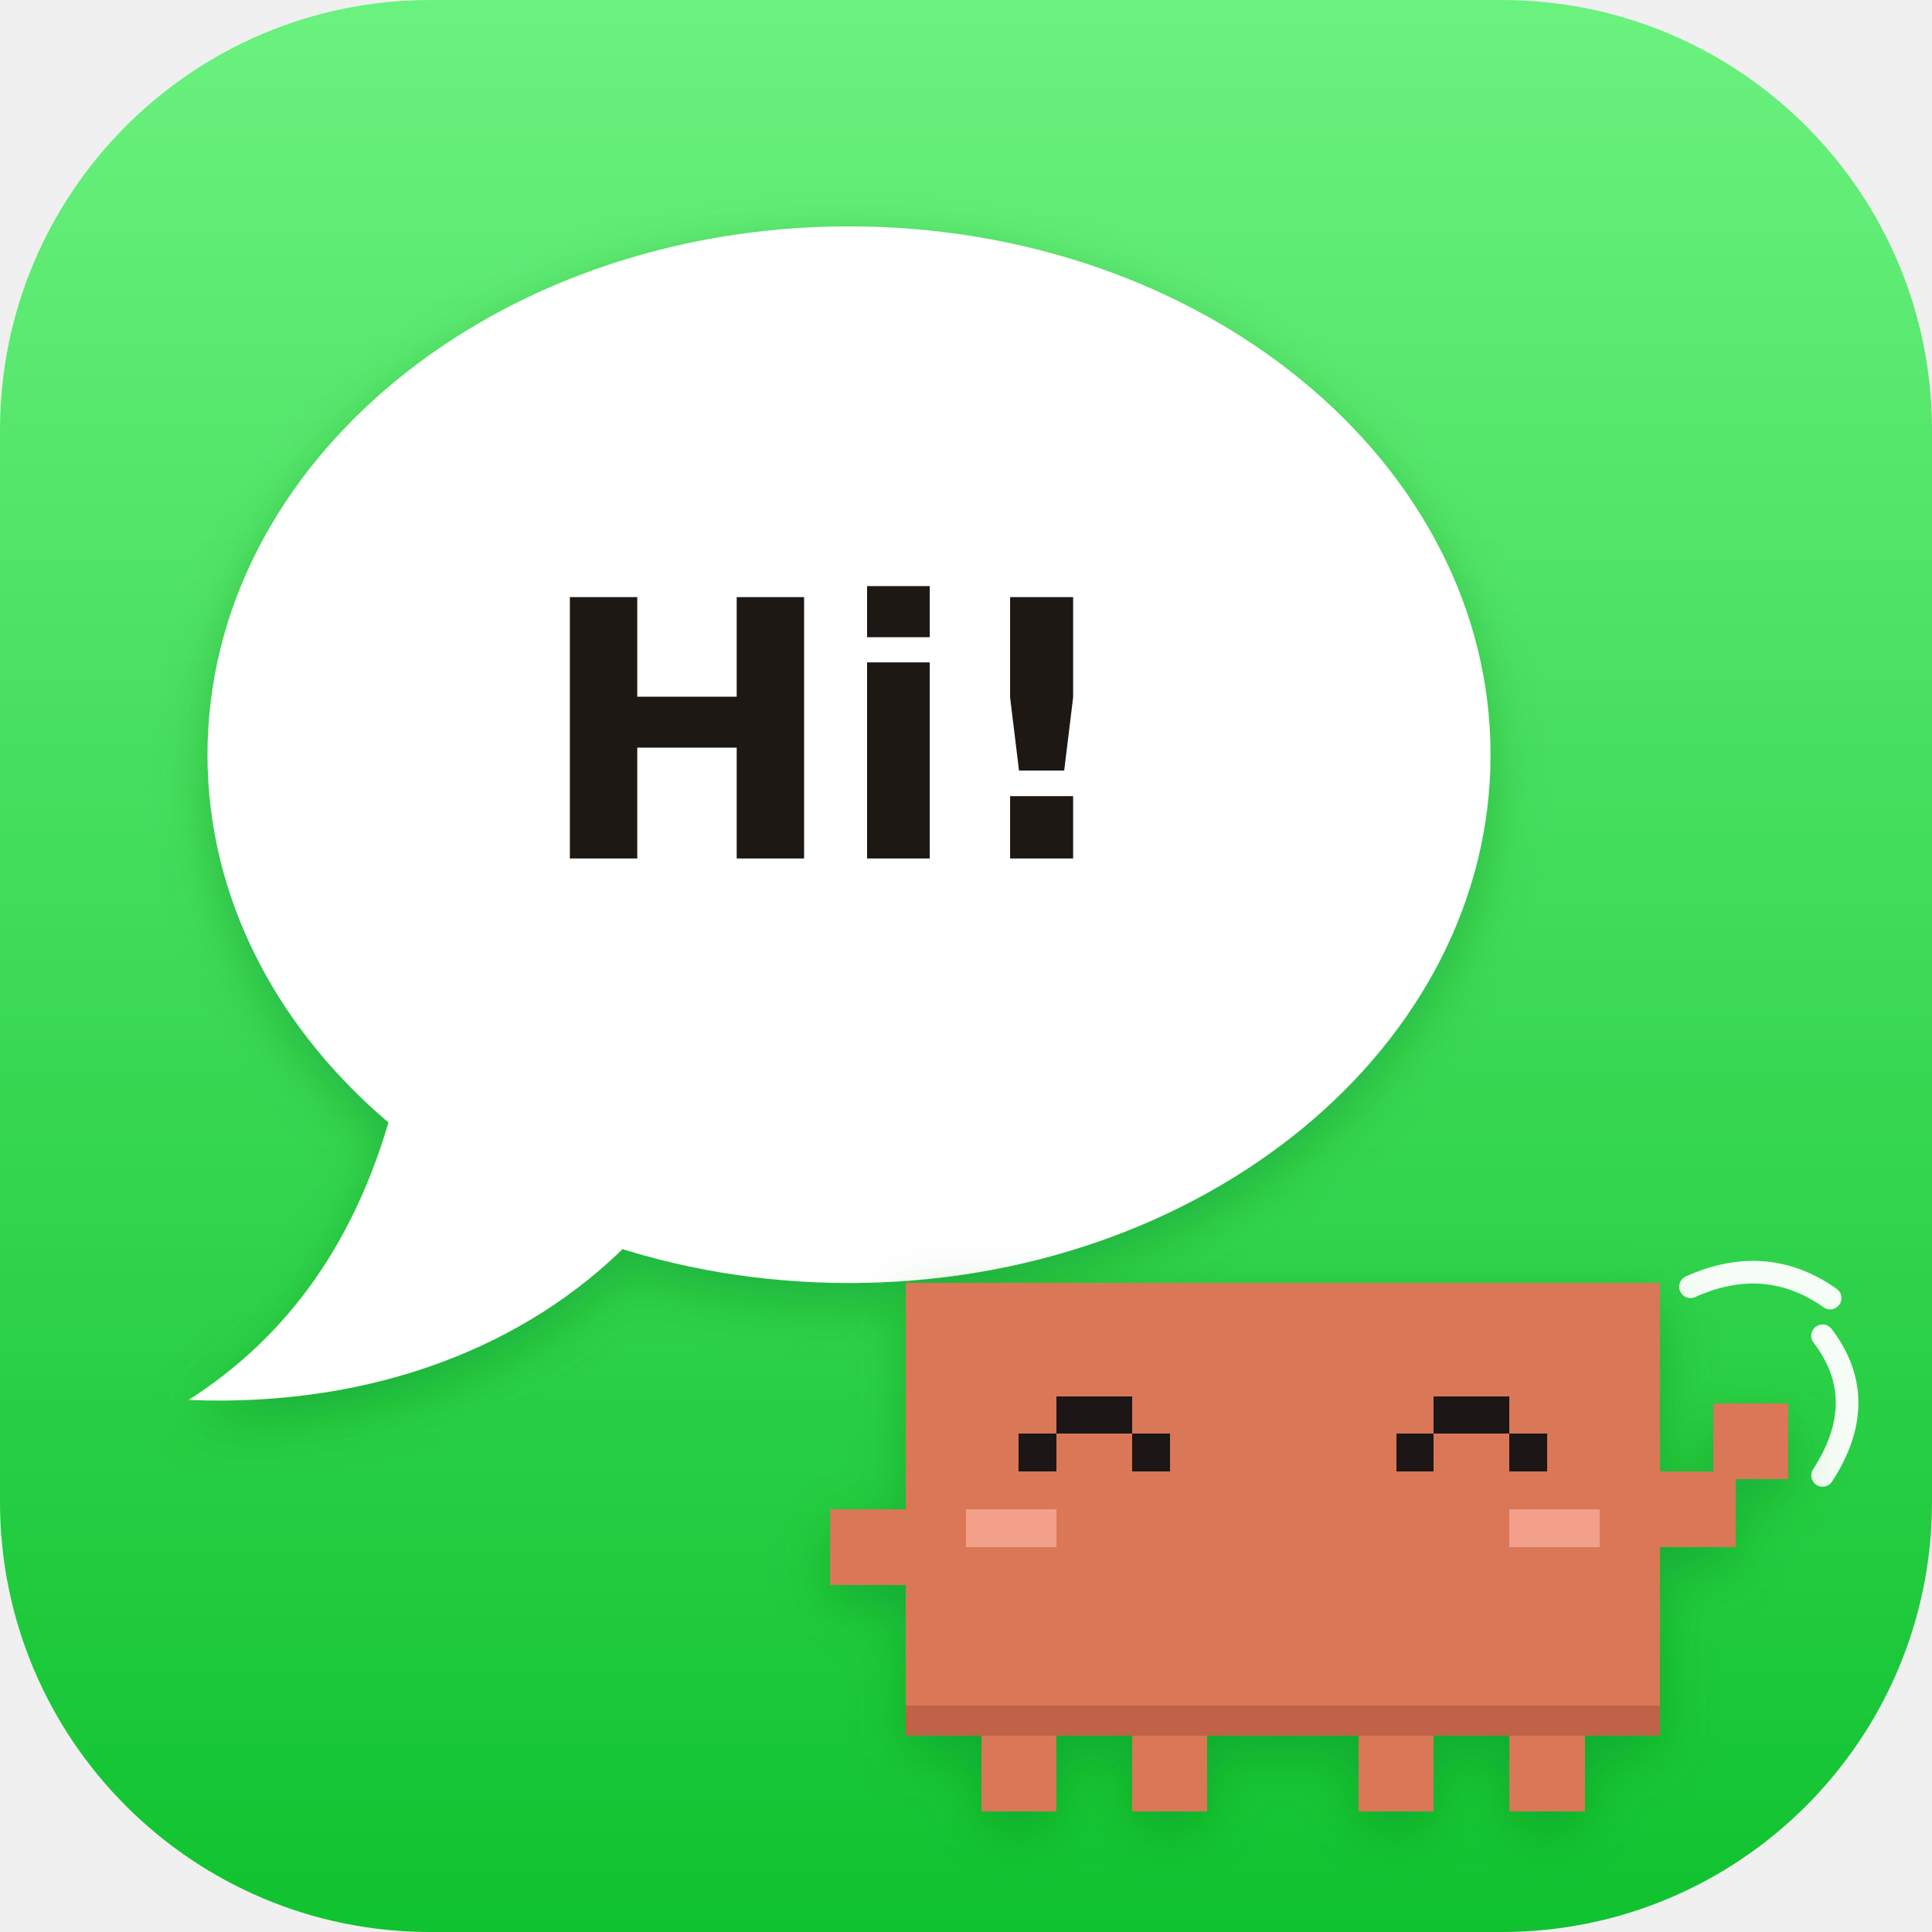
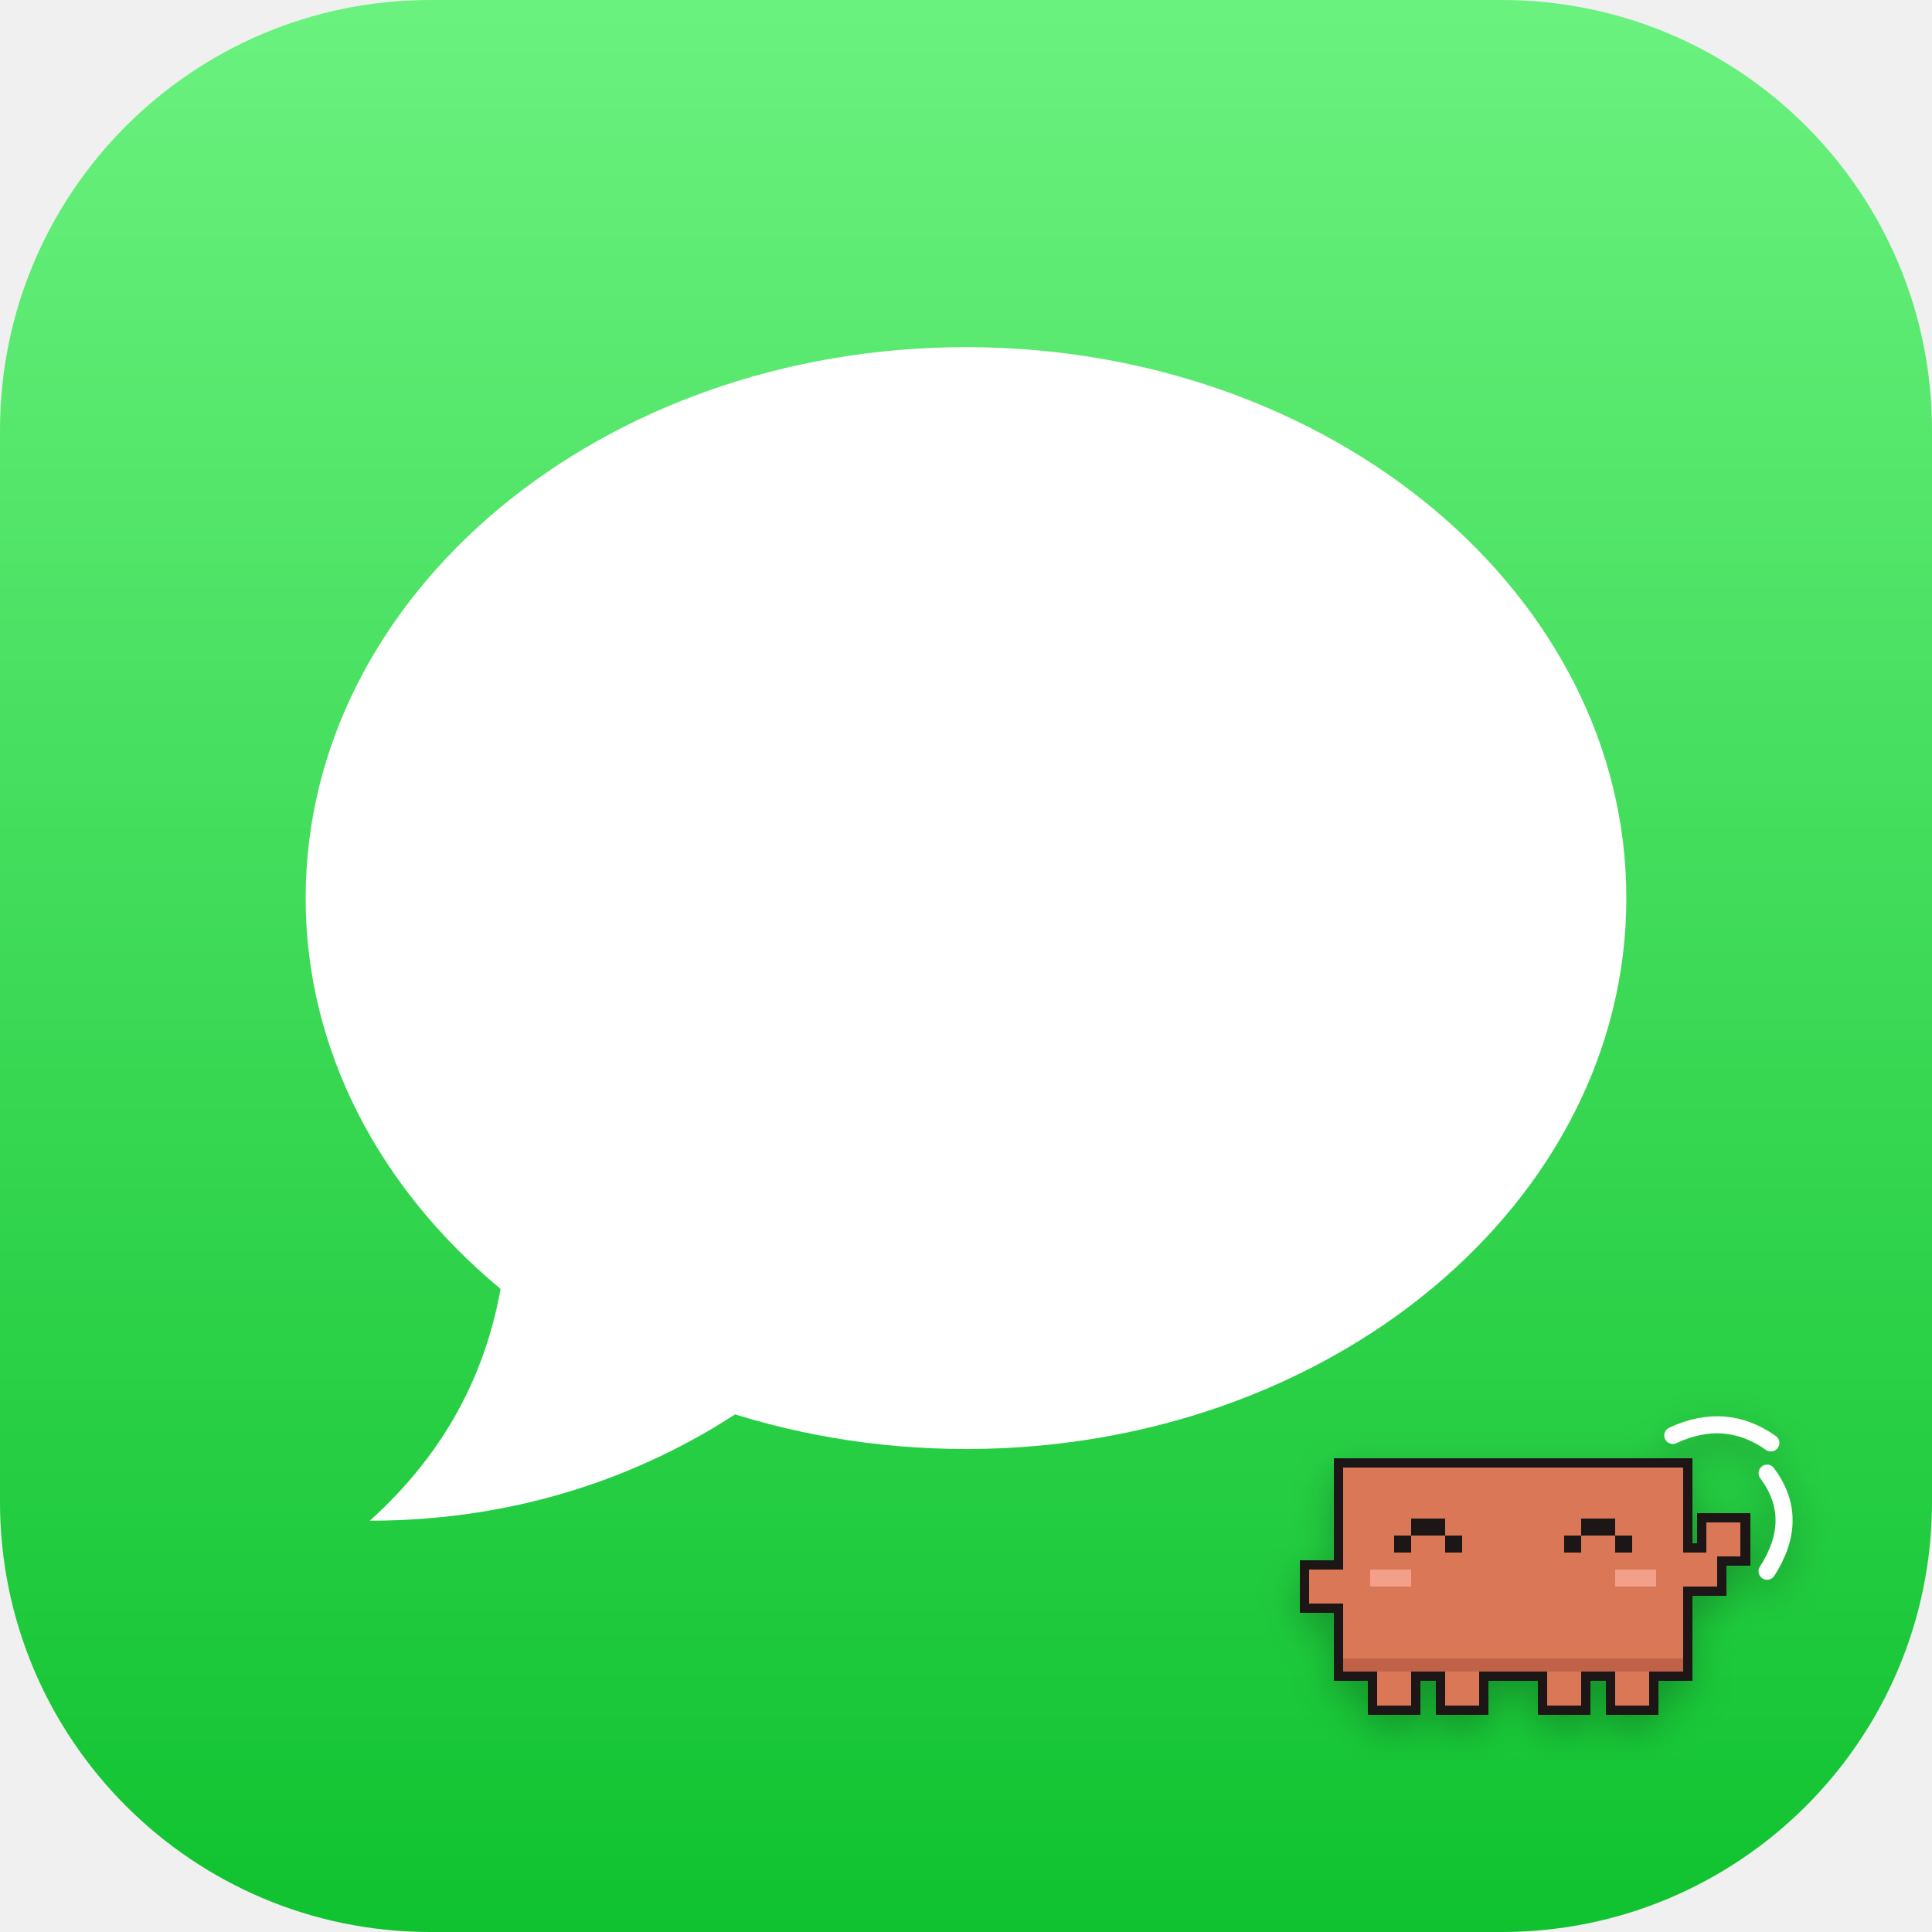
<svg xmlns="http://www.w3.org/2000/svg" width="1024" height="1024" viewBox="0 0 1024 1024">
  <defs>
    <linearGradient id="bg" x1="0" y1="0" x2="0" y2="1">
      <stop offset="0" stop-color="#6BF27F" />
      <stop offset="1" stop-color="#0FC22F" />
    </linearGradient>
+     <linearGradient id="gr" x1="0" y1="0" x2="0" y2="1">
+       <stop offset="0" stop-color="#6BF27F" />
+       <stop offset="1" stop-color="#0FC22F" />
+     </linearGradient>
    <filter id="sh" x="-20%" y="-20%" width="140%" height="140%">
-       <feDropShadow dx="0" dy="10" stdDeviation="14" flood-color="#06751b" flood-opacity="0.35" />
+       <feDropShadow dx="0" dy="8" stdDeviation="10" flood-color="#000" flood-opacity="0.25" />
    </filter>
    <clipPath id="ic">
      <rect width="1024" height="1024" rx="228" />
    </clipPath>
  </defs>
  <g clip-path="url(#ic)">
    <rect width="1024" height="1024" fill="url(#bg)" />
-     <g filter="url(#sh)" fill="#fff">
-       <ellipse cx="450" cy="400" rx="340" ry="280" />
-       <path d="M210 580 C 190 660 150 710 100 742 C 200 746 280 712 332 660 Z" />
+     <g fill="#fff">
+       <ellipse cx="512" cy="476" rx="350" ry="292" />
+       <path d="M268 664 C 262 724 236 770 196 806 C 278 806 346 780 398 744 Z" />
    </g>
-     <text x="440" y="455" text-anchor="middle" font-family="DejaVu Sans, Arial, sans-serif" font-weight="bold" font-size="190" fill="#1E1814">Hi!</text>
-     <g fill="none" stroke="#fff" stroke-width="12" stroke-linecap="round" opacity="0.95">
-       <path d="M966.0 708.0 q 26 34 0 74" />
-       <path d="M896.0 682.0 q 40 -18 74 6" />
-     </g>
-     <g filter="url(#sh)" shape-rendering="crispEdges">
-       <rect x="520.0" y="920.0" width="40.0" height="40.0" fill="#D97757" />
-       <rect x="600.0" y="920.0" width="40.0" height="40.0" fill="#D97757" />
-       <rect x="720.0" y="920.0" width="40.0" height="40.0" fill="#D97757" />
-       <rect x="800.0" y="920.0" width="40.0" height="40.0" fill="#D97757" />
-       <rect x="480.0" y="680.0" width="400.0" height="240.0" fill="#D97757" />
-       <rect x="480.0" y="904.0" width="400.0" height="16.0" fill="#BF6246" />
-       <rect x="440.0" y="800.0" width="40.0" height="40.0" fill="#D97757" />
-       <rect x="880.0" y="780.0" width="40.0" height="40.0" fill="#D97757" />
-       <rect x="908.0" y="744.0" width="40.0" height="40.0" fill="#D97757" />
-       <rect x="540.0" y="760.0" width="20.0" height="20.0" fill="#1E1814" />
-       <rect x="560.0" y="740.0" width="40.0" height="20.0" fill="#1E1814" />
-       <rect x="600.0" y="760.0" width="20.0" height="20.0" fill="#1E1814" />
-       <rect x="740.0" y="760.0" width="20.0" height="20.0" fill="#1E1814" />
-       <rect x="760.0" y="740.0" width="40.0" height="20.0" fill="#1E1814" />
-       <rect x="800.0" y="760.0" width="20.0" height="20.0" fill="#1E1814" />
-       <rect x="512.0" y="800.0" width="48.0" height="20.0" fill="#F2A08A" />
-       <rect x="800.0" y="800.0" width="48.0" height="20.0" fill="#F2A08A" />
+     <g filter="url(#sh)">
+       <g fill="none" stroke="#fff" stroke-width="9" stroke-linecap="round">
+         <path d="M936.6 780.8 q 18 24 0 52" />
+         <path d="M886.6 760.8 q 28 -13 52 4" />
+       </g>
+       <g shape-rendering="crispEdges">
+         <rect x="730.0" y="886.0" width="18.0" height="18.0" fill="#1E1814" stroke="#1E1814" stroke-width="10" />
+         <rect x="766.0" y="886.0" width="18.0" height="18.0" fill="#1E1814" stroke="#1E1814" stroke-width="10" />
+         <rect x="820.0" y="886.0" width="18.0" height="18.0" fill="#1E1814" stroke="#1E1814" stroke-width="10" />
+         <rect x="856.0" y="886.0" width="18.0" height="18.0" fill="#1E1814" stroke="#1E1814" stroke-width="10" />
+         <rect x="712.0" y="778.0" width="180.0" height="108.0" fill="#1E1814" stroke="#1E1814" stroke-width="10" />
+         <rect x="694.0" y="832.0" width="18.0" height="18.0" fill="#1E1814" stroke="#1E1814" stroke-width="10" />
+         <rect x="892.0" y="823.0" width="18.0" height="18.0" fill="#1E1814" stroke="#1E1814" stroke-width="10" />
+         <rect x="904.6" y="806.8" width="18.0" height="18.0" fill="#1E1814" stroke="#1E1814" stroke-width="10" />
+         <rect x="730.0" y="886.0" width="18.0" height="18.0" fill="#D97757" />
+         <rect x="766.0" y="886.0" width="18.0" height="18.0" fill="#D97757" />
+         <rect x="820.0" y="886.0" width="18.0" height="18.0" fill="#D97757" />
+         <rect x="856.0" y="886.0" width="18.0" height="18.0" fill="#D97757" />
+         <rect x="712.0" y="778.0" width="180.0" height="108.0" fill="#D97757" />
+         <rect x="694.0" y="832.0" width="18.0" height="18.0" fill="#D97757" />
+         <rect x="892.0" y="823.0" width="18.0" height="18.0" fill="#D97757" />
+         <rect x="904.6" y="806.8" width="18.0" height="18.0" fill="#D97757" />
+         <rect x="712.0" y="878.8" width="180.0" height="7.2" fill="#BF6246" />
+         <rect x="739.0" y="814.0" width="9.0" height="9.0" fill="#1E1814" />
+         <rect x="748.0" y="805.0" width="18.0" height="9.0" fill="#1E1814" />
+         <rect x="766.0" y="814.0" width="9.0" height="9.0" fill="#1E1814" />
+         <rect x="829.0" y="814.0" width="9.0" height="9.0" fill="#1E1814" />
+         <rect x="838.0" y="805.0" width="18.0" height="9.0" fill="#1E1814" />
+         <rect x="856.0" y="814.0" width="9.0" height="9.0" fill="#1E1814" />
+         <rect x="726.4" y="832.0" width="21.6" height="9.0" fill="#F2A08A" />
+         <rect x="856.0" y="832.0" width="21.6" height="9.0" fill="#F2A08A" />
+       </g>
    </g>
  </g>
</svg>
